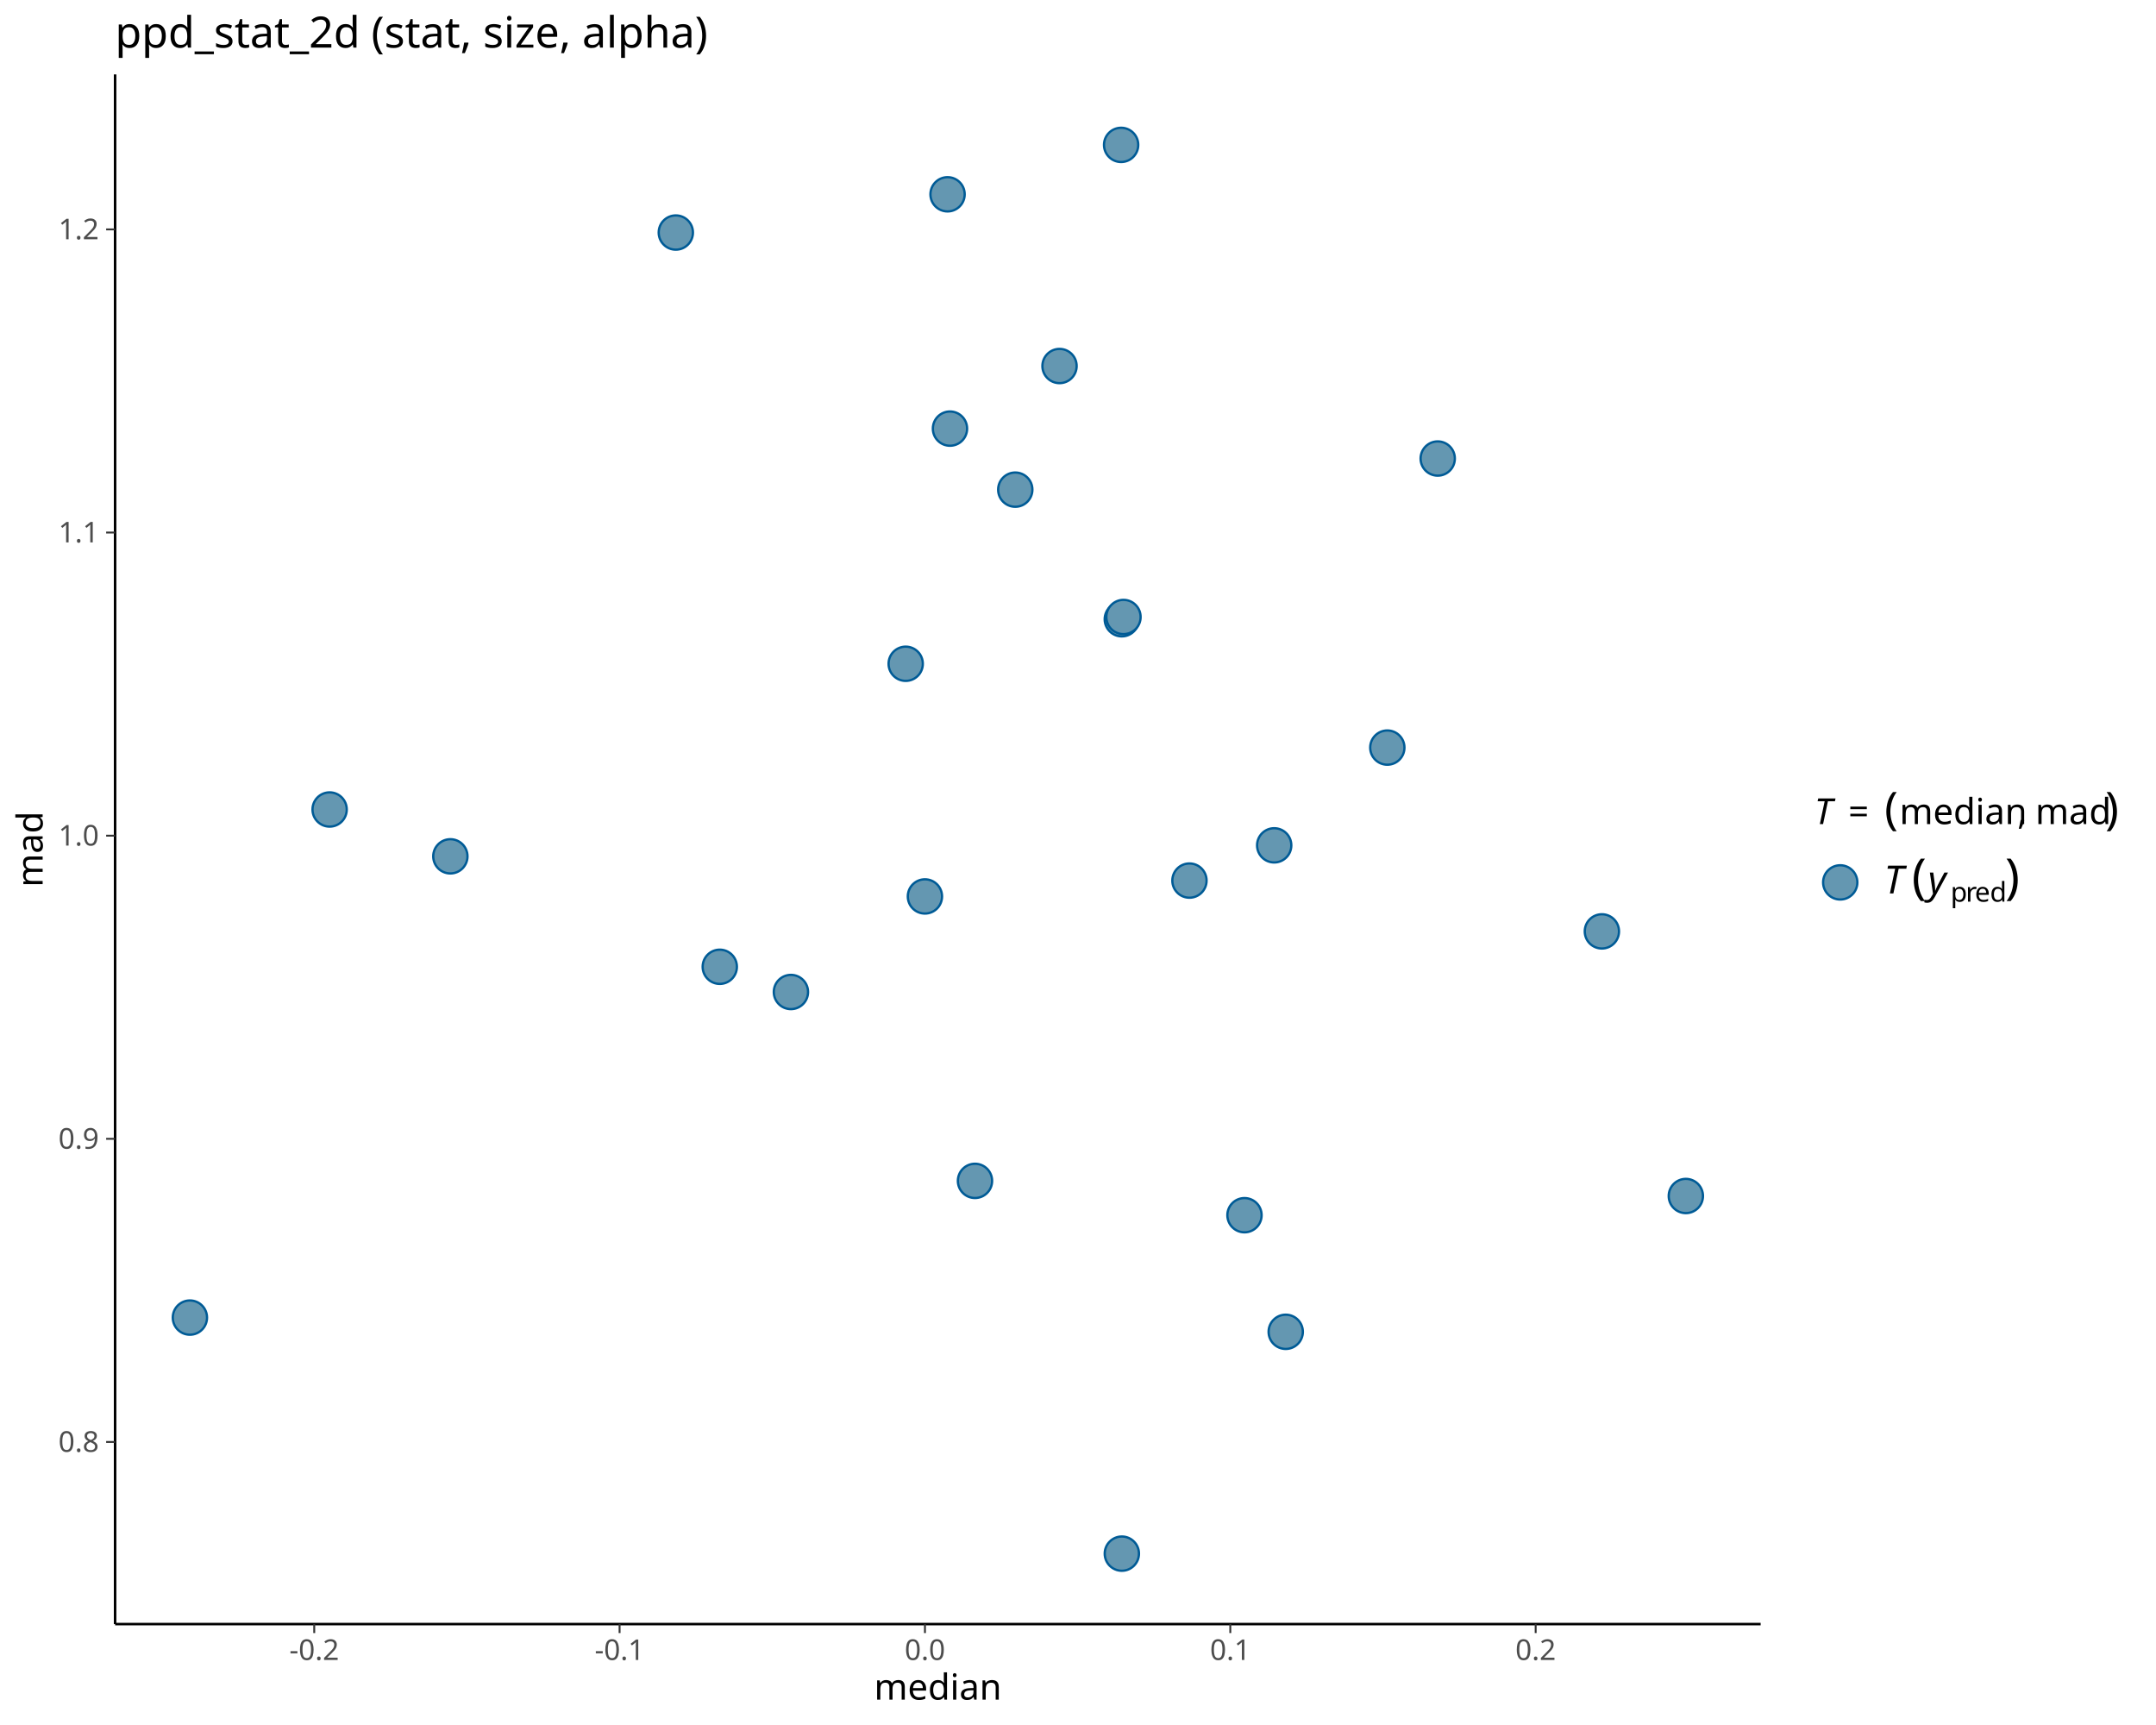
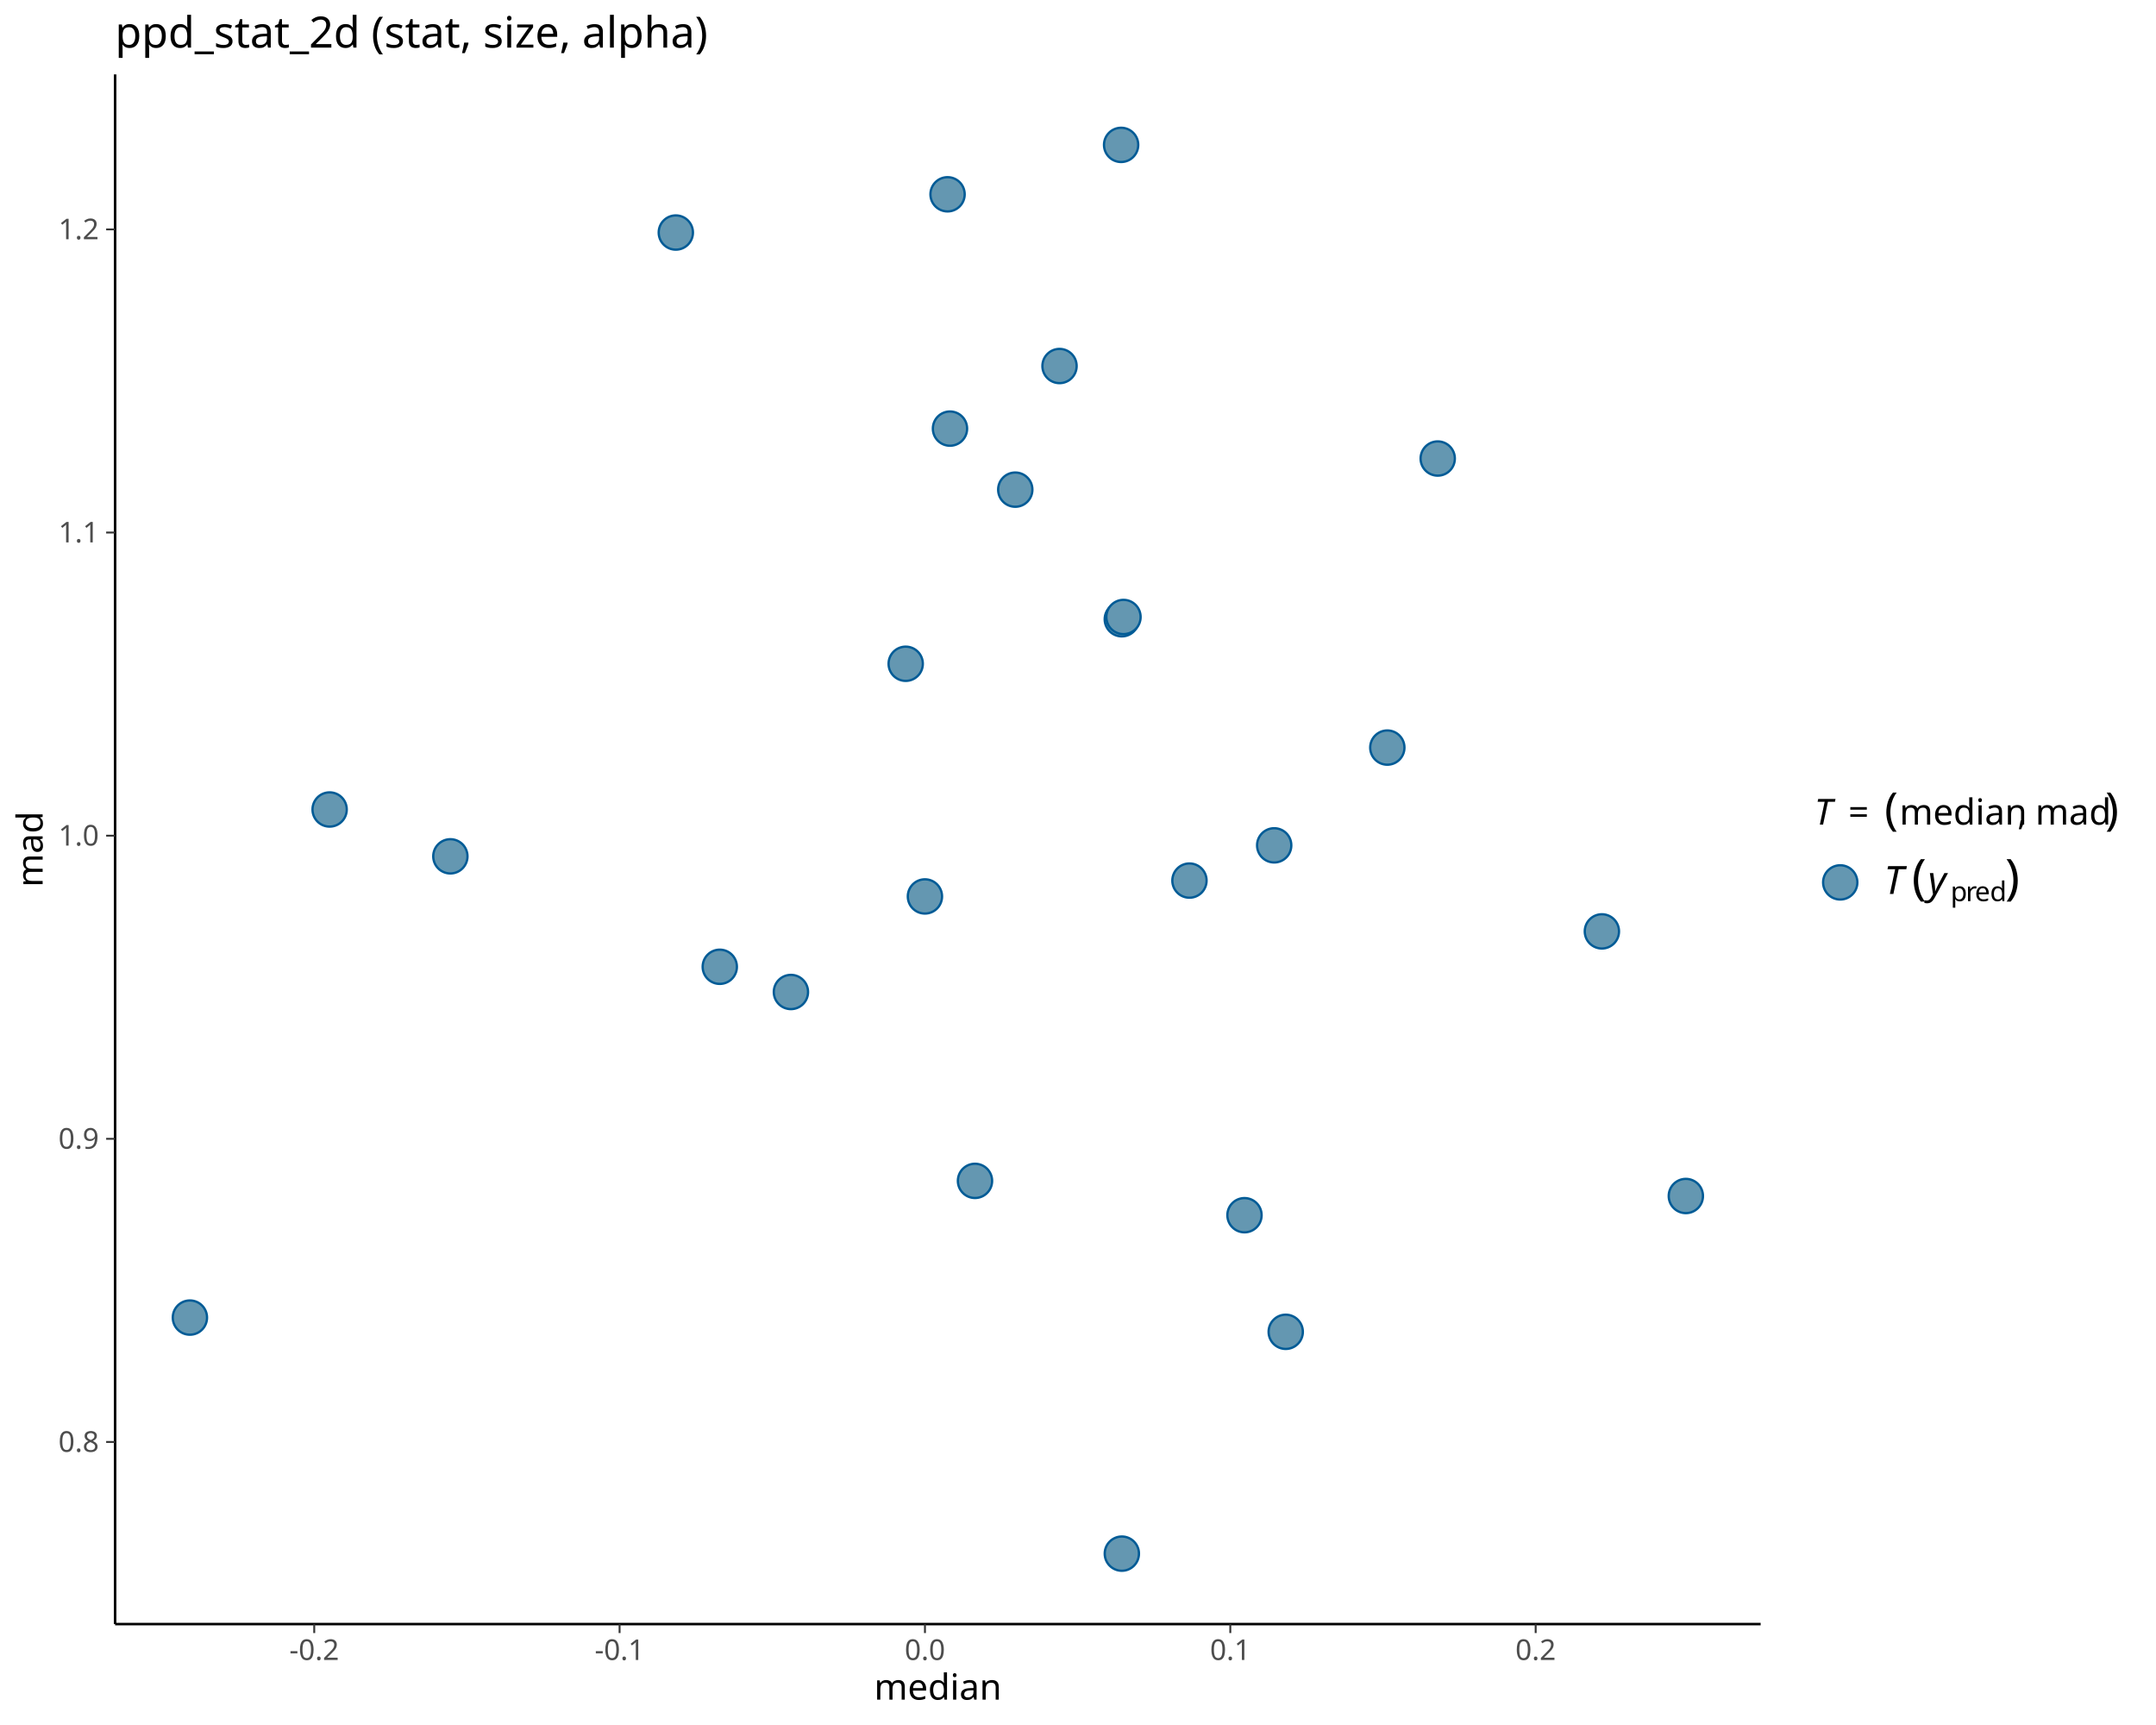
<svg xmlns="http://www.w3.org/2000/svg" class="svglite" data-engine-version="2.0" width="720.00pt" height="576.00pt" viewBox="0 0 720.00 576.00">
  <defs>
    <style type="text/css">
    .svglite line, .svglite polyline, .svglite polygon, .svglite path, .svglite rect, .svglite circle {
      fill: none;
      stroke: #000000;
      stroke-linecap: round;
      stroke-linejoin: round;
      stroke-miterlimit: 10.00;
    }
  </style>
  </defs>
  <rect width="100%" height="100%" style="stroke: none; fill: #FFFFFF;" />
  <defs>
    <clipPath id="cpMC4wMHw3MjAuMDB8MC4wMHw1NzYuMDA=">
      <rect x="0.00" y="0.00" width="720.00" height="576.00" />
    </clipPath>
  </defs>
  <g clip-path="url(#cpMC4wMHw3MjAuMDB8MC4wMHw1NzYuMDA=)">
</g>
  <defs>
    <clipPath id="cpMzguNDR8NTg3Ljk3fDI0Ljg1fDU0Mi4zMA==">
      <rect x="38.44" y="24.85" width="549.53" height="517.45" />
    </clipPath>
  </defs>
  <g clip-path="url(#cpMzguNDR8NTg3Ljk3fDI0Ljg1fDU0Mi4zMA==)">
    <circle cx="110.08" cy="270.30" r="5.72" style="stroke-width: 0.77; stroke: #005B96; fill: #6497B1;" />
    <circle cx="339.05" cy="163.50" r="5.72" style="stroke-width: 0.77; stroke: #005B96; fill: #6497B1;" />
    <circle cx="374.64" cy="518.78" r="5.72" style="stroke-width: 0.77; stroke: #005B96; fill: #6497B1;" />
    <circle cx="150.40" cy="285.94" r="5.72" style="stroke-width: 0.77; stroke: #005B96; fill: #6497B1;" />
    <circle cx="264.13" cy="331.24" r="5.72" style="stroke-width: 0.77; stroke: #005B96; fill: #6497B1;" />
    <circle cx="374.63" cy="206.78" r="5.72" style="stroke-width: 0.77; stroke: #005B96; fill: #6497B1;" />
    <circle cx="429.37" cy="444.71" r="5.72" style="stroke-width: 0.77; stroke: #005B96; fill: #6497B1;" />
    <circle cx="562.99" cy="399.36" r="5.72" style="stroke-width: 0.77; stroke: #005B96; fill: #6497B1;" />
    <circle cx="317.25" cy="143.12" r="5.72" style="stroke-width: 0.77; stroke: #005B96; fill: #6497B1;" />
    <circle cx="397.22" cy="294.04" r="5.72" style="stroke-width: 0.77; stroke: #005B96; fill: #6497B1;" />
    <circle cx="415.60" cy="405.77" r="5.72" style="stroke-width: 0.77; stroke: #005B96; fill: #6497B1;" />
    <circle cx="534.95" cy="311.00" r="5.72" style="stroke-width: 0.77; stroke: #005B96; fill: #6497B1;" />
    <circle cx="375.19" cy="206.02" r="5.72" style="stroke-width: 0.77; stroke: #005B96; fill: #6497B1;" />
    <circle cx="308.88" cy="299.33" r="5.72" style="stroke-width: 0.77; stroke: #005B96; fill: #6497B1;" />
    <circle cx="325.60" cy="394.31" r="5.72" style="stroke-width: 0.77; stroke: #005B96; fill: #6497B1;" />
    <circle cx="225.69" cy="77.65" r="5.72" style="stroke-width: 0.77; stroke: #005B96; fill: #6497B1;" />
    <circle cx="353.83" cy="122.22" r="5.72" style="stroke-width: 0.77; stroke: #005B96; fill: #6497B1;" />
    <circle cx="240.37" cy="322.82" r="5.72" style="stroke-width: 0.77; stroke: #005B96; fill: #6497B1;" />
    <circle cx="480.13" cy="153.11" r="5.72" style="stroke-width: 0.77; stroke: #005B96; fill: #6497B1;" />
    <circle cx="463.30" cy="249.63" r="5.72" style="stroke-width: 0.77; stroke: #005B96; fill: #6497B1;" />
    <circle cx="63.42" cy="439.96" r="5.72" style="stroke-width: 0.77; stroke: #005B96; fill: #6497B1;" />
    <circle cx="316.44" cy="64.88" r="5.72" style="stroke-width: 0.77; stroke: #005B96; fill: #6497B1;" />
    <circle cx="374.40" cy="48.38" r="5.72" style="stroke-width: 0.77; stroke: #005B96; fill: #6497B1;" />
    <circle cx="425.52" cy="282.27" r="5.72" style="stroke-width: 0.77; stroke: #005B96; fill: #6497B1;" />
    <circle cx="302.46" cy="221.64" r="5.72" style="stroke-width: 0.77; stroke: #005B96; fill: #6497B1;" />
  </g>
  <g clip-path="url(#cpMC4wMHw3MjAuMDB8MC4wMHw1NzYuMDA=)">
    <polyline points="38.44,542.30 38.44,24.85 " style="stroke-width: 0.85; stroke-linecap: butt;" />
    <text x="33.06" y="484.79" text-anchor="end" style="font-size: 9.60px; fill: #4D4D4D; font-family: sans;" textLength="13.35px" lengthAdjust="spacingAndGlyphs">0.8</text>
    <text x="33.06" y="383.57" text-anchor="end" style="font-size: 9.60px; fill: #4D4D4D; font-family: sans;" textLength="13.35px" lengthAdjust="spacingAndGlyphs">0.9</text>
    <text x="33.06" y="282.35" text-anchor="end" style="font-size: 9.60px; fill: #4D4D4D; font-family: sans;" textLength="13.35px" lengthAdjust="spacingAndGlyphs">1.0</text>
    <text x="33.06" y="181.12" text-anchor="end" style="font-size: 9.60px; fill: #4D4D4D; font-family: sans;" textLength="13.35px" lengthAdjust="spacingAndGlyphs">1.1</text>
    <text x="33.06" y="79.90" text-anchor="end" style="font-size: 9.60px; fill: #4D4D4D; font-family: sans;" textLength="13.35px" lengthAdjust="spacingAndGlyphs">1.2</text>
    <polyline points="35.45,481.49 38.44,481.49 " style="stroke-width: 0.64; stroke: #333333; stroke-linecap: butt;" />
    <polyline points="35.45,380.26 38.44,380.26 " style="stroke-width: 0.64; stroke: #333333; stroke-linecap: butt;" />
    <polyline points="35.45,279.04 38.44,279.04 " style="stroke-width: 0.64; stroke: #333333; stroke-linecap: butt;" />
    <polyline points="35.45,177.82 38.44,177.82 " style="stroke-width: 0.64; stroke: #333333; stroke-linecap: butt;" />
    <polyline points="35.45,76.60 38.44,76.60 " style="stroke-width: 0.64; stroke: #333333; stroke-linecap: butt;" />
    <polyline points="38.44,542.30 587.97,542.30 " style="stroke-width: 0.85; stroke-linecap: butt;" />
    <polyline points="104.94,545.29 104.94,542.30 " style="stroke-width: 0.64; stroke: #333333; stroke-linecap: butt;" />
    <polyline points="206.91,545.29 206.91,542.30 " style="stroke-width: 0.64; stroke: #333333; stroke-linecap: butt;" />
    <polyline points="308.89,545.29 308.89,542.30 " style="stroke-width: 0.64; stroke: #333333; stroke-linecap: butt;" />
    <polyline points="410.86,545.29 410.86,542.30 " style="stroke-width: 0.64; stroke: #333333; stroke-linecap: butt;" />
    <polyline points="512.84,545.29 512.84,542.30 " style="stroke-width: 0.64; stroke: #333333; stroke-linecap: butt;" />
    <text x="104.94" y="554.29" text-anchor="middle" style="font-size: 9.60px; fill: #4D4D4D; font-family: sans;" textLength="16.54px" lengthAdjust="spacingAndGlyphs">-0.2</text>
    <text x="206.91" y="554.29" text-anchor="middle" style="font-size: 9.60px; fill: #4D4D4D; font-family: sans;" textLength="16.54px" lengthAdjust="spacingAndGlyphs">-0.1</text>
    <text x="308.89" y="554.29" text-anchor="middle" style="font-size: 9.60px; fill: #4D4D4D; font-family: sans;" textLength="13.35px" lengthAdjust="spacingAndGlyphs">0.0</text>
    <text x="410.86" y="554.29" text-anchor="middle" style="font-size: 9.60px; fill: #4D4D4D; font-family: sans;" textLength="13.35px" lengthAdjust="spacingAndGlyphs">0.1</text>
    <text x="512.84" y="554.29" text-anchor="middle" style="font-size: 9.60px; fill: #4D4D4D; font-family: sans;" textLength="13.35px" lengthAdjust="spacingAndGlyphs">0.2</text>
    <text x="313.21" y="567.53" text-anchor="middle" style="font-size: 12.00px; font-family: sans;" textLength="39.36px" lengthAdjust="spacingAndGlyphs">median</text>
    <text transform="translate(14.24,283.58) rotate(-90)" text-anchor="middle" style="font-size: 12.00px; font-family: sans;" textLength="23.35px" lengthAdjust="spacingAndGlyphs">mad</text>
-     <text x="605.91" y="275.18" style="font-size: 12.00px; font-style: italic; font-family: sans;" textLength="7.33px" lengthAdjust="spacingAndGlyphs">T</text>
-     <text x="617.25" y="275.18" style="font-size: 12.00px; font-family: sans;" textLength="9.32px" lengthAdjust="spacingAndGlyphs">=</text>
-     <text x="629.35" y="275.18" style="font-size: 15.00px; font-family: sans;" textLength="5.00px" lengthAdjust="spacingAndGlyphs">(</text>
-     <text x="634.34" y="275.18" style="font-size: 12.00px; font-family: sans;" textLength="39.36px" lengthAdjust="spacingAndGlyphs">median</text>
-     <text x="673.70" y="275.18" style="font-size: 12.00px; font-family: sans;" textLength="3.00px" lengthAdjust="spacingAndGlyphs">,</text>
-     <text x="676.71" y="275.18" style="font-size: 12.00px; font-family: sans;" textLength="3.00px" lengthAdjust="spacingAndGlyphs"> </text>
-     <text x="679.71" y="275.18" style="font-size: 12.00px; font-family: sans;" textLength="23.35px" lengthAdjust="spacingAndGlyphs">mad</text>
-     <text x="703.06" y="275.18" style="font-size: 15.00px; font-family: sans;" textLength="4.99px" lengthAdjust="spacingAndGlyphs">)</text>
+     <text x="605.91" y="275.35" style="font-size: 12.00px; font-style: italic; font-family: sans;" textLength="7.33px" lengthAdjust="spacingAndGlyphs">T</text>
+     <text x="617.25" y="275.35" style="font-size: 12.00px; font-family: sans;" textLength="9.32px" lengthAdjust="spacingAndGlyphs">=</text>
+     <text x="629.35" y="275.35" style="font-size: 15.00px; font-family: sans;" textLength="5.00px" lengthAdjust="spacingAndGlyphs">(</text>
+     <text x="634.34" y="275.35" style="font-size: 12.00px; font-family: sans;" textLength="39.36px" lengthAdjust="spacingAndGlyphs">median</text>
+     <text x="673.70" y="275.35" style="font-size: 12.00px; font-family: sans;" textLength="3.00px" lengthAdjust="spacingAndGlyphs">,</text>
+     <text x="676.71" y="275.35" style="font-size: 12.00px; font-family: sans;" textLength="3.00px" lengthAdjust="spacingAndGlyphs"> </text>
+     <text x="679.71" y="275.35" style="font-size: 12.00px; font-family: sans;" textLength="23.35px" lengthAdjust="spacingAndGlyphs">mad</text>
+     <text x="703.06" y="275.35" style="font-size: 15.00px; font-family: sans;" textLength="4.99px" lengthAdjust="spacingAndGlyphs">)</text>
    <circle cx="614.55" cy="294.64" r="5.72" style="stroke-width: 0.77; stroke: #005B96; fill: #6497B1;" />
-     <text x="629.16" y="298.33" style="font-size: 13.00px; font-style: italic; font-family: sans;" textLength="7.94px" lengthAdjust="spacingAndGlyphs">T</text>
-     <text x="638.45" y="298.33" style="font-size: 16.25px; font-family: sans;" textLength="5.41px" lengthAdjust="spacingAndGlyphs">(</text>
-     <text x="643.86" y="298.33" style="font-size: 13.00px; font-style: italic; font-family: sans;" textLength="6.51px" lengthAdjust="spacingAndGlyphs">y</text>
-     <text x="651.39" y="301.08" style="font-size: 9.10px; font-family: sans;" textLength="5.06px" lengthAdjust="spacingAndGlyphs">p</text>
-     <text x="656.45" y="301.08" style="font-size: 9.10px; font-family: sans;" textLength="3.03px" lengthAdjust="spacingAndGlyphs">r</text>
-     <text x="659.48" y="301.08" style="font-size: 9.10px; font-family: sans;" textLength="5.06px" lengthAdjust="spacingAndGlyphs">e</text>
-     <text x="664.55" y="301.08" style="font-size: 9.10px; font-family: sans;" textLength="5.06px" lengthAdjust="spacingAndGlyphs">d</text>
-     <text x="669.61" y="298.33" style="font-size: 16.25px; font-family: sans;" textLength="5.40px" lengthAdjust="spacingAndGlyphs">)</text>
+     <text x="629.16" y="298.50" style="font-size: 13.00px; font-style: italic; font-family: sans;" textLength="7.94px" lengthAdjust="spacingAndGlyphs">T</text>
+     <text x="638.45" y="298.50" style="font-size: 16.25px; font-family: sans;" textLength="5.41px" lengthAdjust="spacingAndGlyphs">(</text>
+     <text x="643.86" y="298.50" style="font-size: 13.00px; font-style: italic; font-family: sans;" textLength="6.51px" lengthAdjust="spacingAndGlyphs">y</text>
+     <text x="651.39" y="300.90" style="font-size: 9.10px; font-family: sans;" textLength="5.06px" lengthAdjust="spacingAndGlyphs">p</text>
+     <text x="656.45" y="300.90" style="font-size: 9.10px; font-family: sans;" textLength="3.03px" lengthAdjust="spacingAndGlyphs">r</text>
+     <text x="659.48" y="300.90" style="font-size: 9.10px; font-family: sans;" textLength="5.06px" lengthAdjust="spacingAndGlyphs">e</text>
+     <text x="664.55" y="300.90" style="font-size: 9.10px; font-family: sans;" textLength="5.06px" lengthAdjust="spacingAndGlyphs">d</text>
+     <text x="669.61" y="298.50" style="font-size: 16.25px; font-family: sans;" textLength="5.40px" lengthAdjust="spacingAndGlyphs">)</text>
    <text x="38.44" y="15.89" style="font-size: 14.40px; font-family: sans;" textLength="192.94px" lengthAdjust="spacingAndGlyphs">ppd_stat_2d (stat, size, alpha)</text>
  </g>
</svg>
